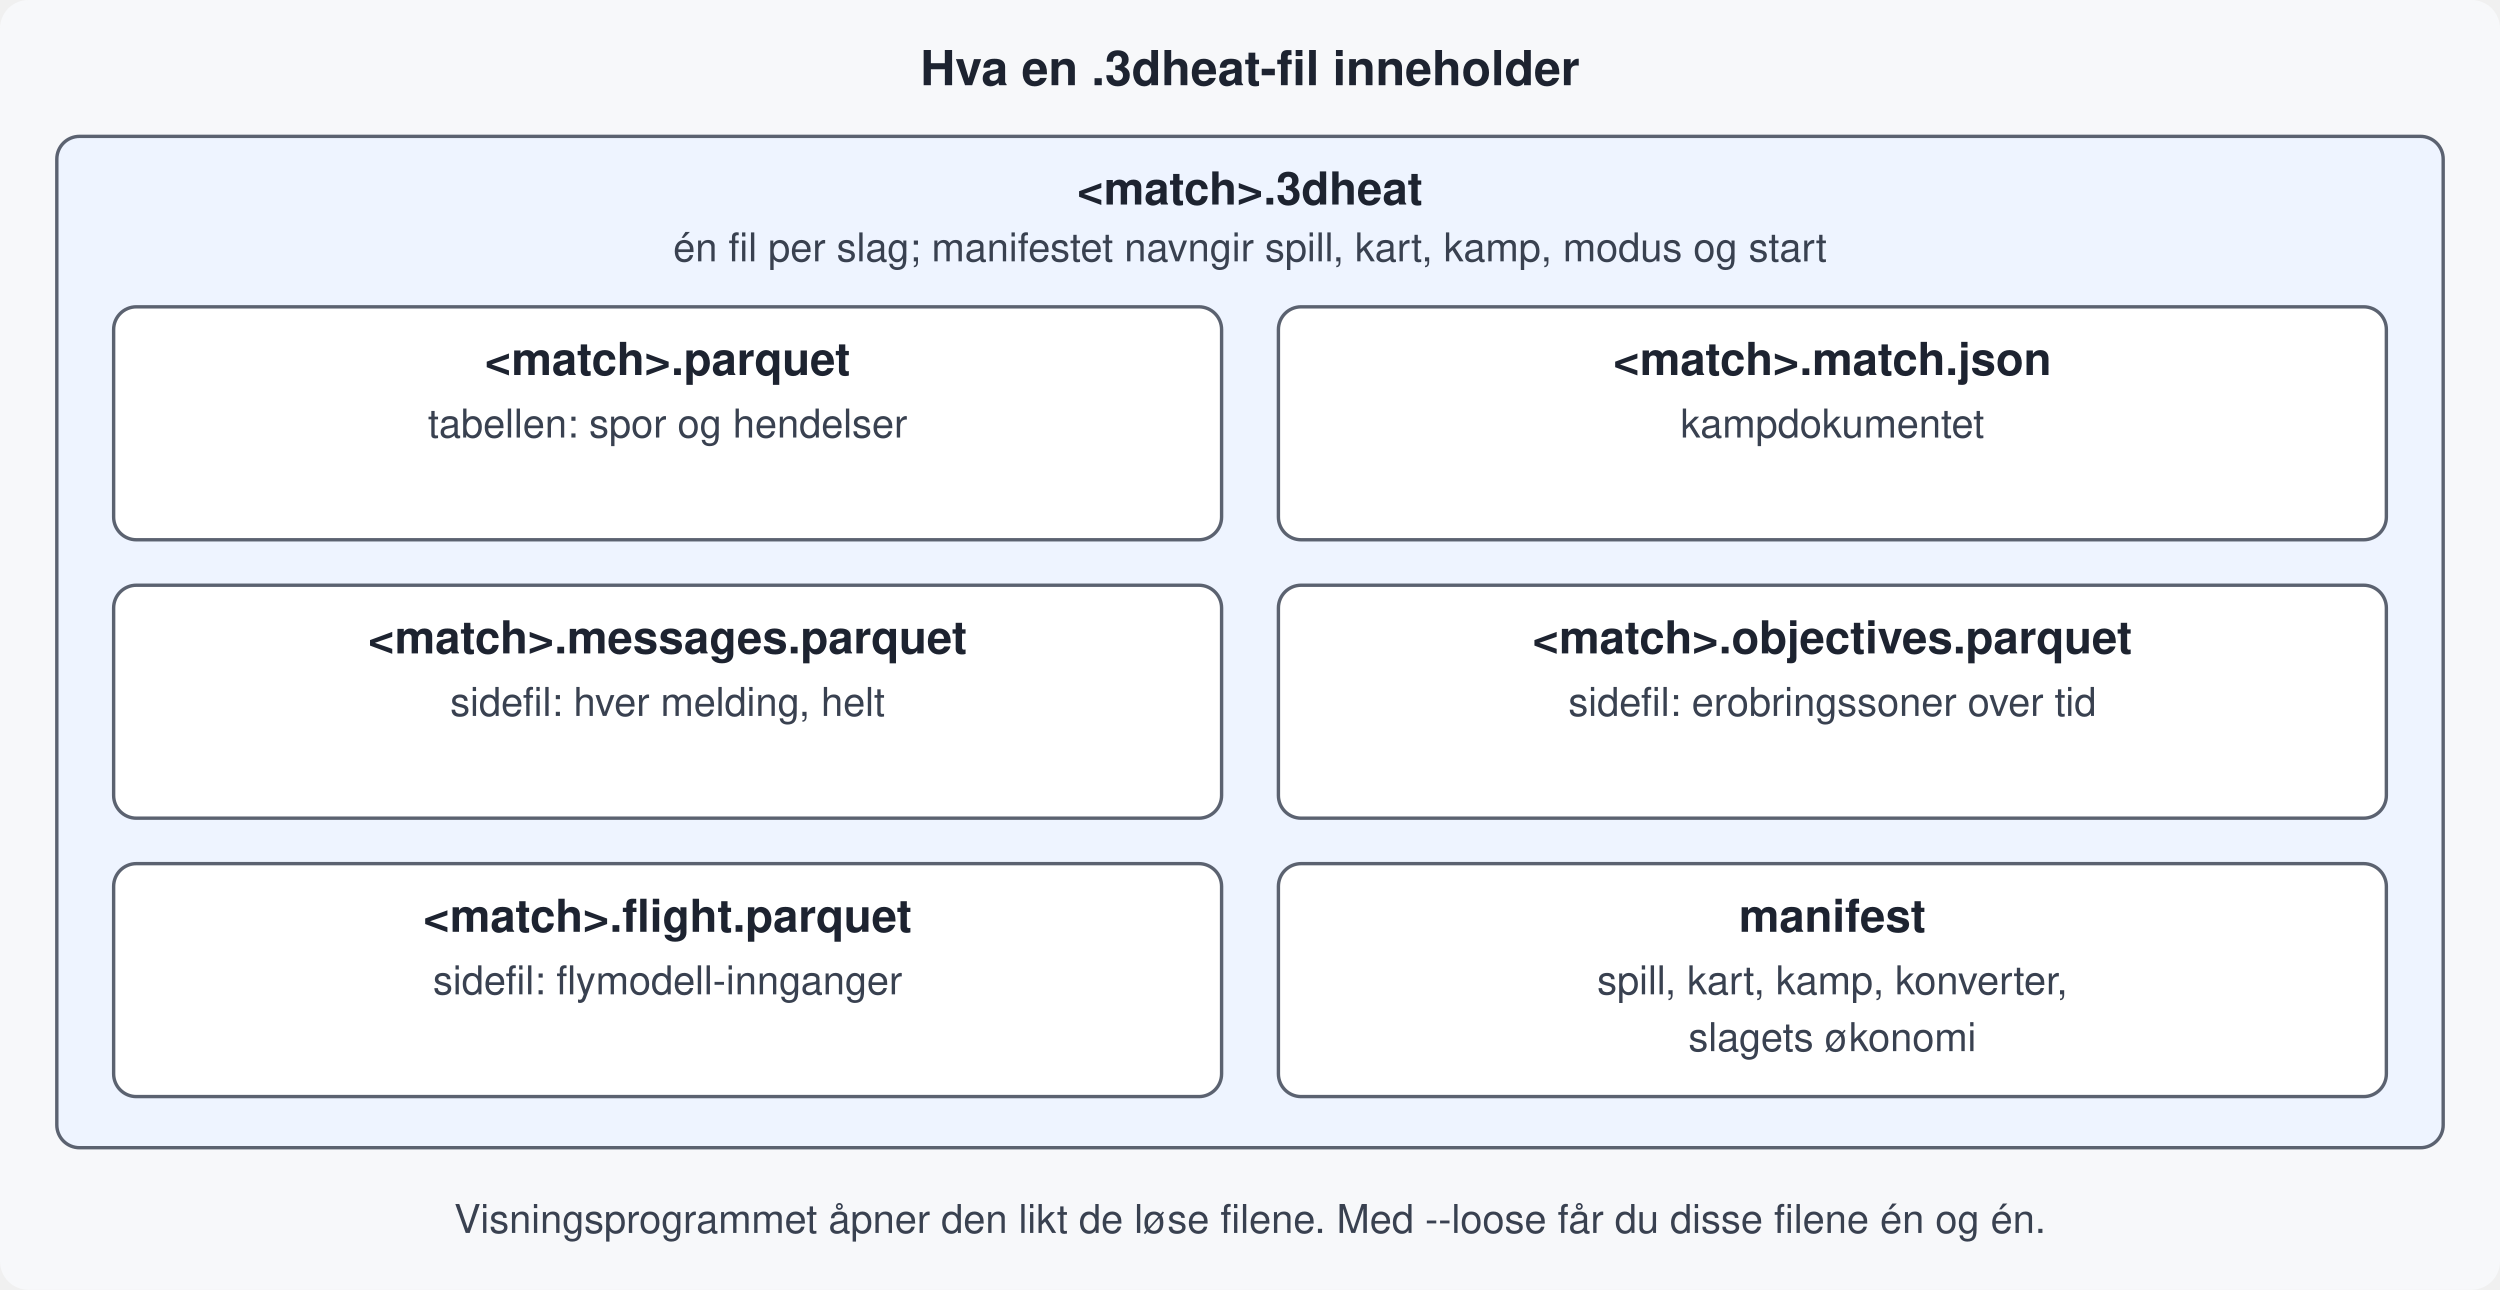
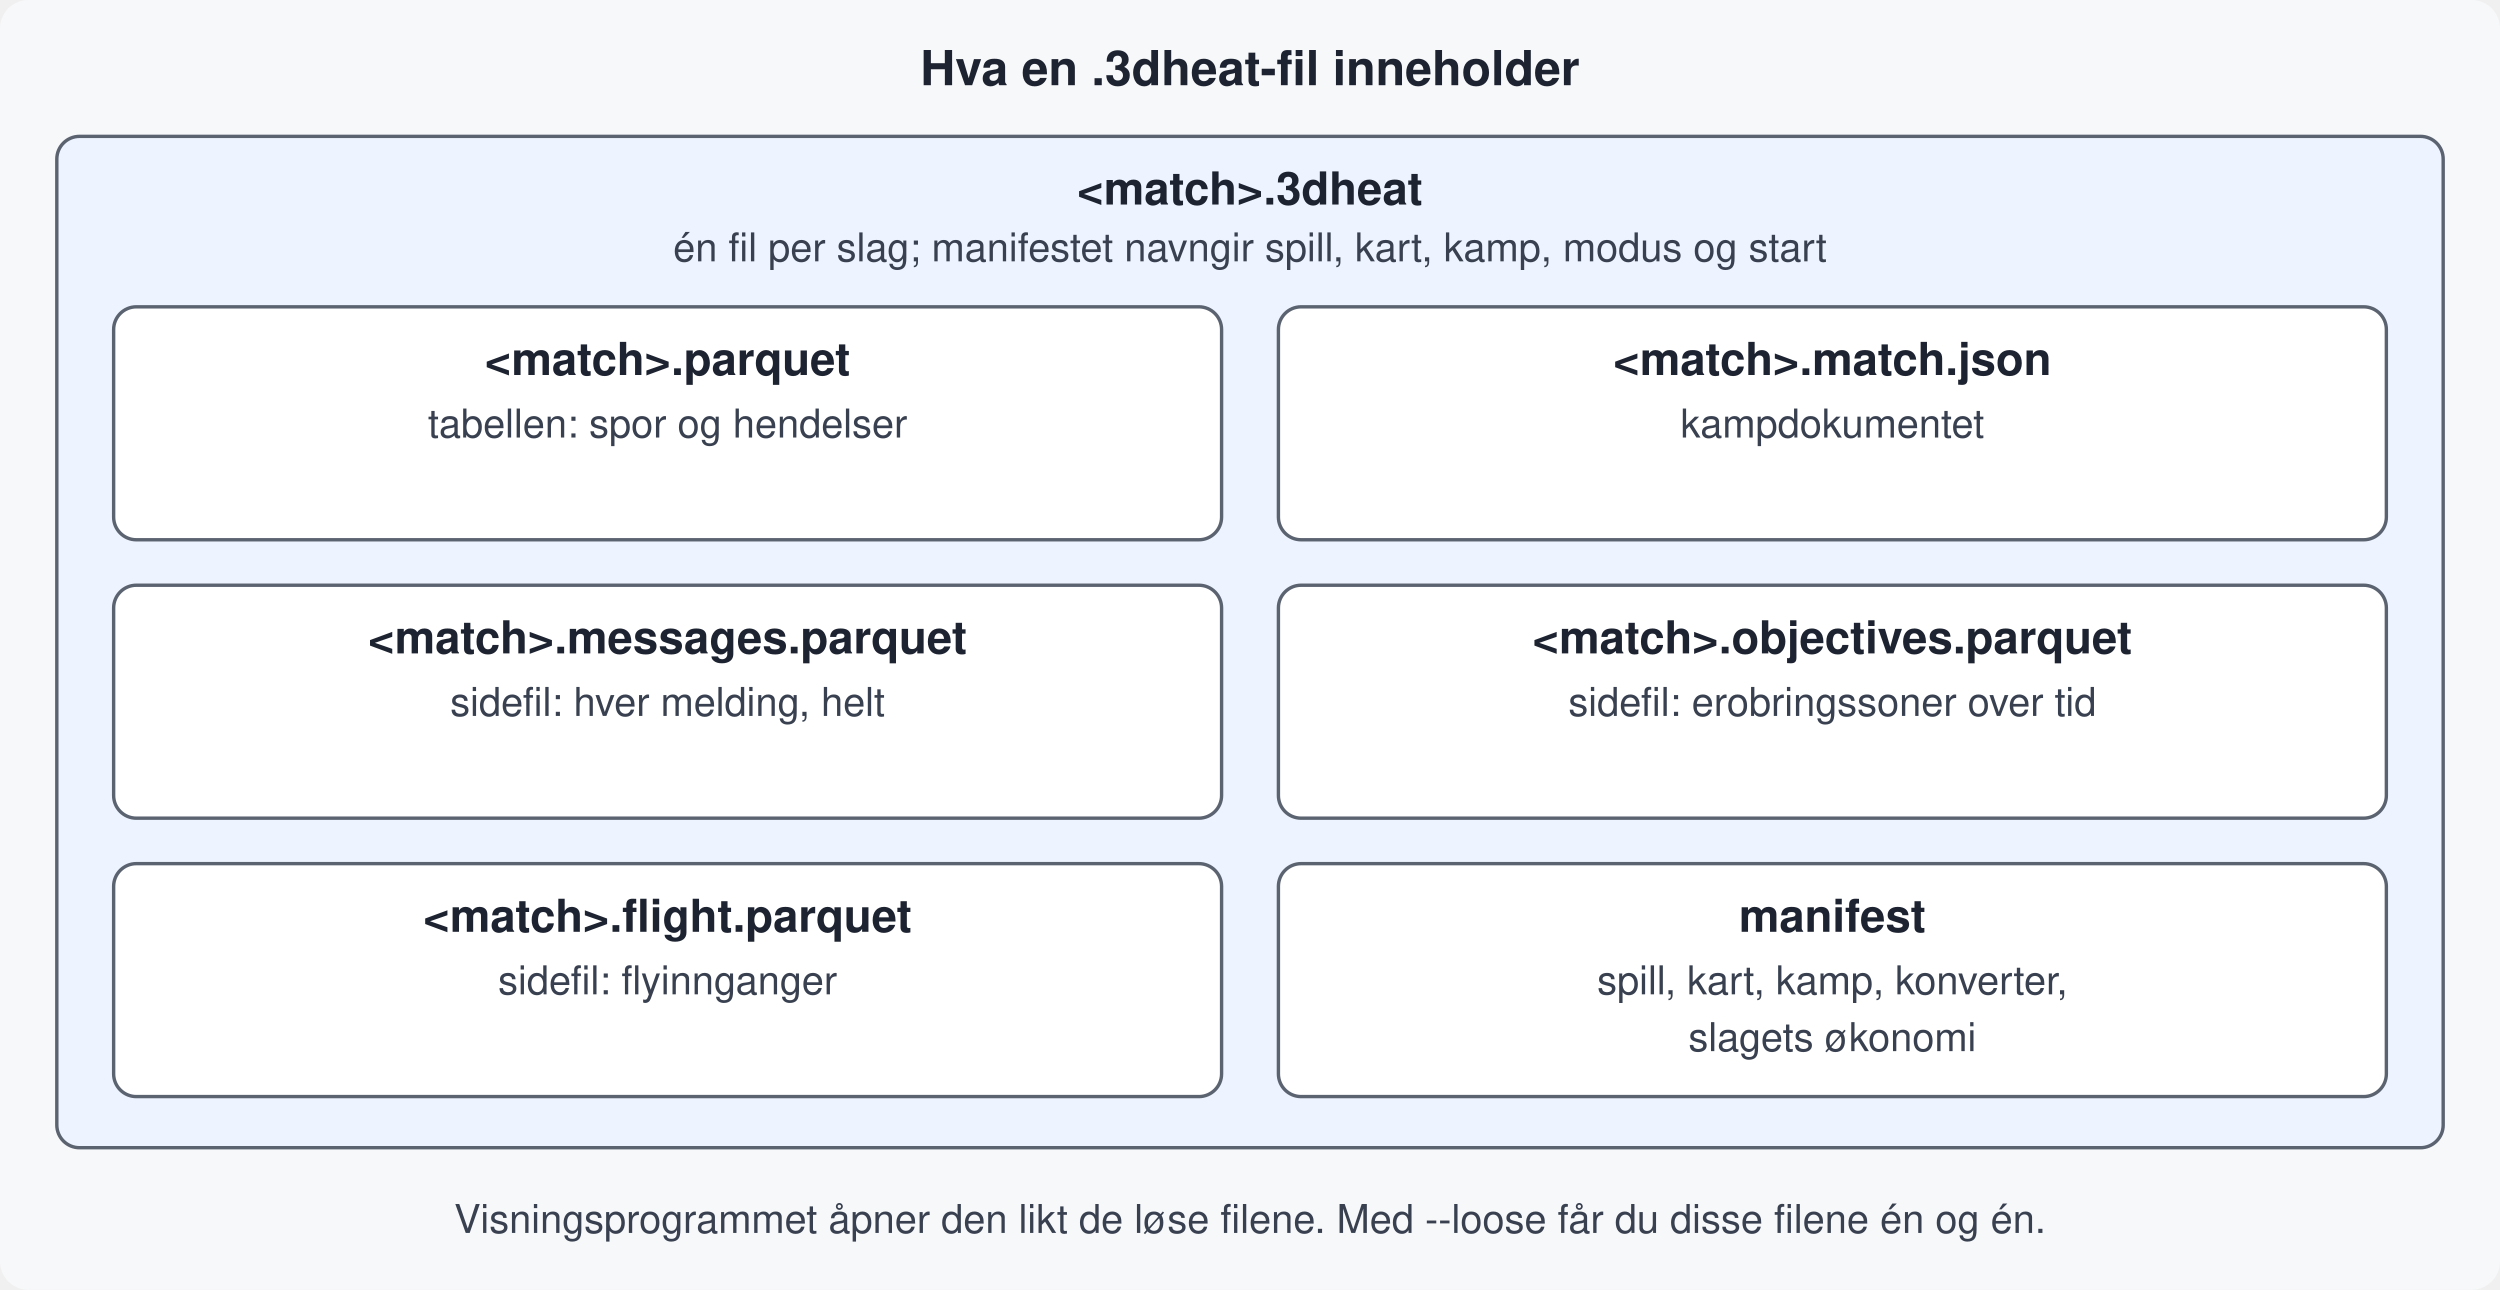
<svg xmlns="http://www.w3.org/2000/svg" width="880" height="454" viewBox="0 0 880 454" role="img" aria-label="What one .3dheat file holds">
  <defs>
    <marker id="a" viewBox="0 0 10 10" refX="9" refY="5" markerWidth="7" markerHeight="7" orient="auto">
      <path d="M0,0 L10,5 L0,10 z" fill="#5b6270" />
    </marker>
  </defs>
  <rect width="880" height="454" rx="10" fill="#f7f8fa" />
  <text x="440" y="30" font-family="Segoe UI,Helvetica,Arial,sans-serif" font-size="17" font-weight="600" text-anchor="middle" fill="#1d2330">Hva en .3dheat-fil inneholder</text>
  <rect x="20" y="48" width="840" height="356" rx="8" fill="#eef4ff" stroke="#5b6270" stroke-width="1.2" />
  <text x="440" y="72" font-family="Segoe UI,Helvetica,Arial,sans-serif" font-size="16" font-weight="600" text-anchor="middle" fill="#1d2330">&lt;match&gt;.3dheat</text>
  <text x="440" y="92" font-family="Segoe UI,Helvetica,Arial,sans-serif" font-size="14" text-anchor="middle" fill="#394150">én fil per slag; manifestet navngir spill, kart, kamp, modus og start</text>
  <rect x="40" y="108" width="390" height="82" rx="8" fill="#ffffff" stroke="#5b6270" stroke-width="1.2" />
  <text x="235" y="132" font-family="Segoe UI,Helvetica,Arial,sans-serif" font-size="16" font-weight="600" text-anchor="middle" fill="#1d2330">&lt;match&gt;.parquet</text>
  <text x="235" y="154" font-family="Segoe UI,Helvetica,Arial,sans-serif" font-size="14" text-anchor="middle" fill="#394150">tabellen: spor og hendelser</text>
  <rect x="450" y="108" width="390" height="82" rx="8" fill="#ffffff" stroke="#5b6270" stroke-width="1.2" />
  <text x="645" y="132" font-family="Segoe UI,Helvetica,Arial,sans-serif" font-size="16" font-weight="600" text-anchor="middle" fill="#1d2330">&lt;match&gt;.match.json</text>
  <text x="645" y="154" font-family="Segoe UI,Helvetica,Arial,sans-serif" font-size="14" text-anchor="middle" fill="#394150">kampdokumentet</text>
  <rect x="40" y="206" width="390" height="82" rx="8" fill="#ffffff" stroke="#5b6270" stroke-width="1.2" />
  <text x="235" y="230" font-family="Segoe UI,Helvetica,Arial,sans-serif" font-size="16" font-weight="600" text-anchor="middle" fill="#1d2330">&lt;match&gt;.messages.parquet</text>
  <text x="235" y="252" font-family="Segoe UI,Helvetica,Arial,sans-serif" font-size="14" text-anchor="middle" fill="#394150">sidefil: hver melding, helt</text>
  <rect x="450" y="206" width="390" height="82" rx="8" fill="#ffffff" stroke="#5b6270" stroke-width="1.2" />
  <text x="645" y="230" font-family="Segoe UI,Helvetica,Arial,sans-serif" font-size="16" font-weight="600" text-anchor="middle" fill="#1d2330">&lt;match&gt;.objectives.parquet</text>
  <text x="645" y="252" font-family="Segoe UI,Helvetica,Arial,sans-serif" font-size="14" text-anchor="middle" fill="#394150">sidefil: erobringssoner over tid</text>
  <rect x="40" y="304" width="390" height="82" rx="8" fill="#ffffff" stroke="#5b6270" stroke-width="1.2" />
  <text x="235" y="328" font-family="Segoe UI,Helvetica,Arial,sans-serif" font-size="16" font-weight="600" text-anchor="middle" fill="#1d2330">&lt;match&gt;.flight.parquet</text>
-   <text x="235" y="350" font-family="Segoe UI,Helvetica,Arial,sans-serif" font-size="14" text-anchor="middle" fill="#394150">sidefil: flymodell-innganger</text>
+   <text x="235" y="350" font-family="Segoe UI,Helvetica,Arial,sans-serif" font-size="14" text-anchor="middle" fill="#394150">sidefil: flyinnganger</text>
  <rect x="450" y="304" width="390" height="82" rx="8" fill="#ffffff" stroke="#5b6270" stroke-width="1.2" />
  <text x="645" y="328" font-family="Segoe UI,Helvetica,Arial,sans-serif" font-size="16" font-weight="600" text-anchor="middle" fill="#1d2330">manifest</text>
  <text x="645" y="350" font-family="Segoe UI,Helvetica,Arial,sans-serif" font-size="14" text-anchor="middle" fill="#394150">spill, kart, kamp, konverter,</text>
  <text x="645" y="370" font-family="Segoe UI,Helvetica,Arial,sans-serif" font-size="14" text-anchor="middle" fill="#394150">slagets økonomi</text>
  <text x="440" y="434" font-family="Segoe UI,Helvetica,Arial,sans-serif" font-size="14" text-anchor="middle" fill="#394150">Visningsprogrammet åpner den likt de løse filene. Med --loose får du disse filene én og én.</text>
</svg>
